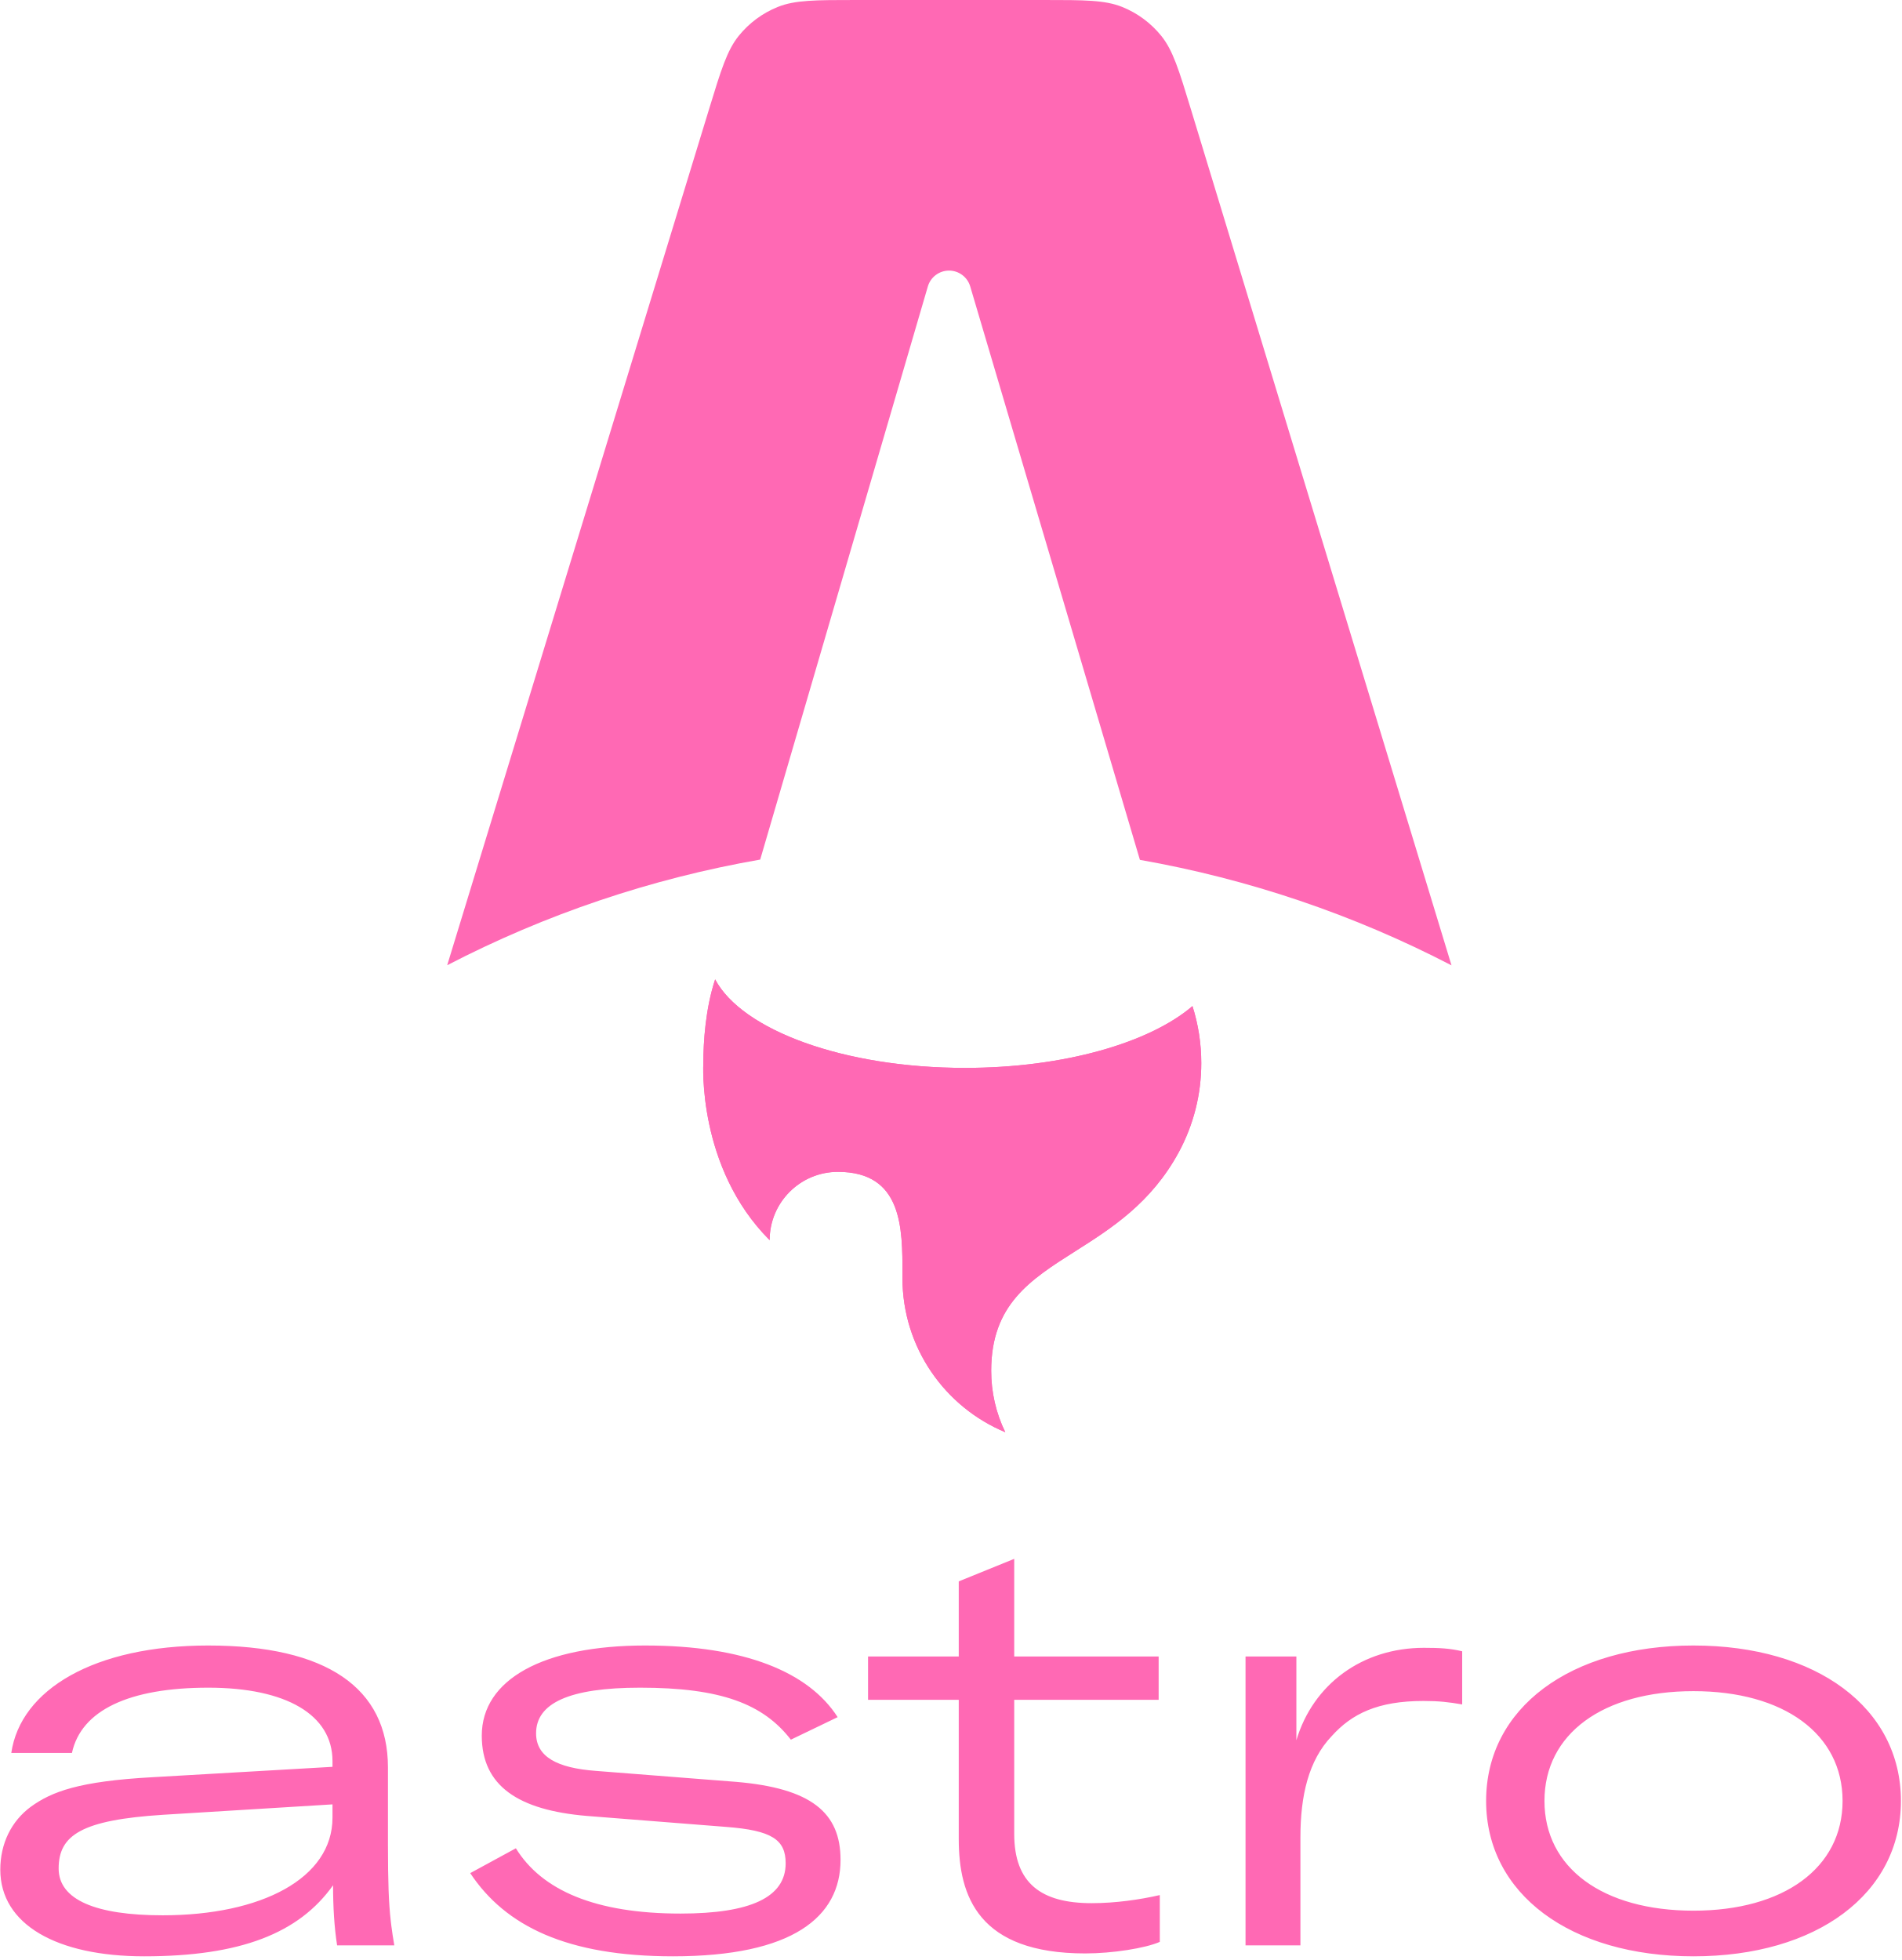
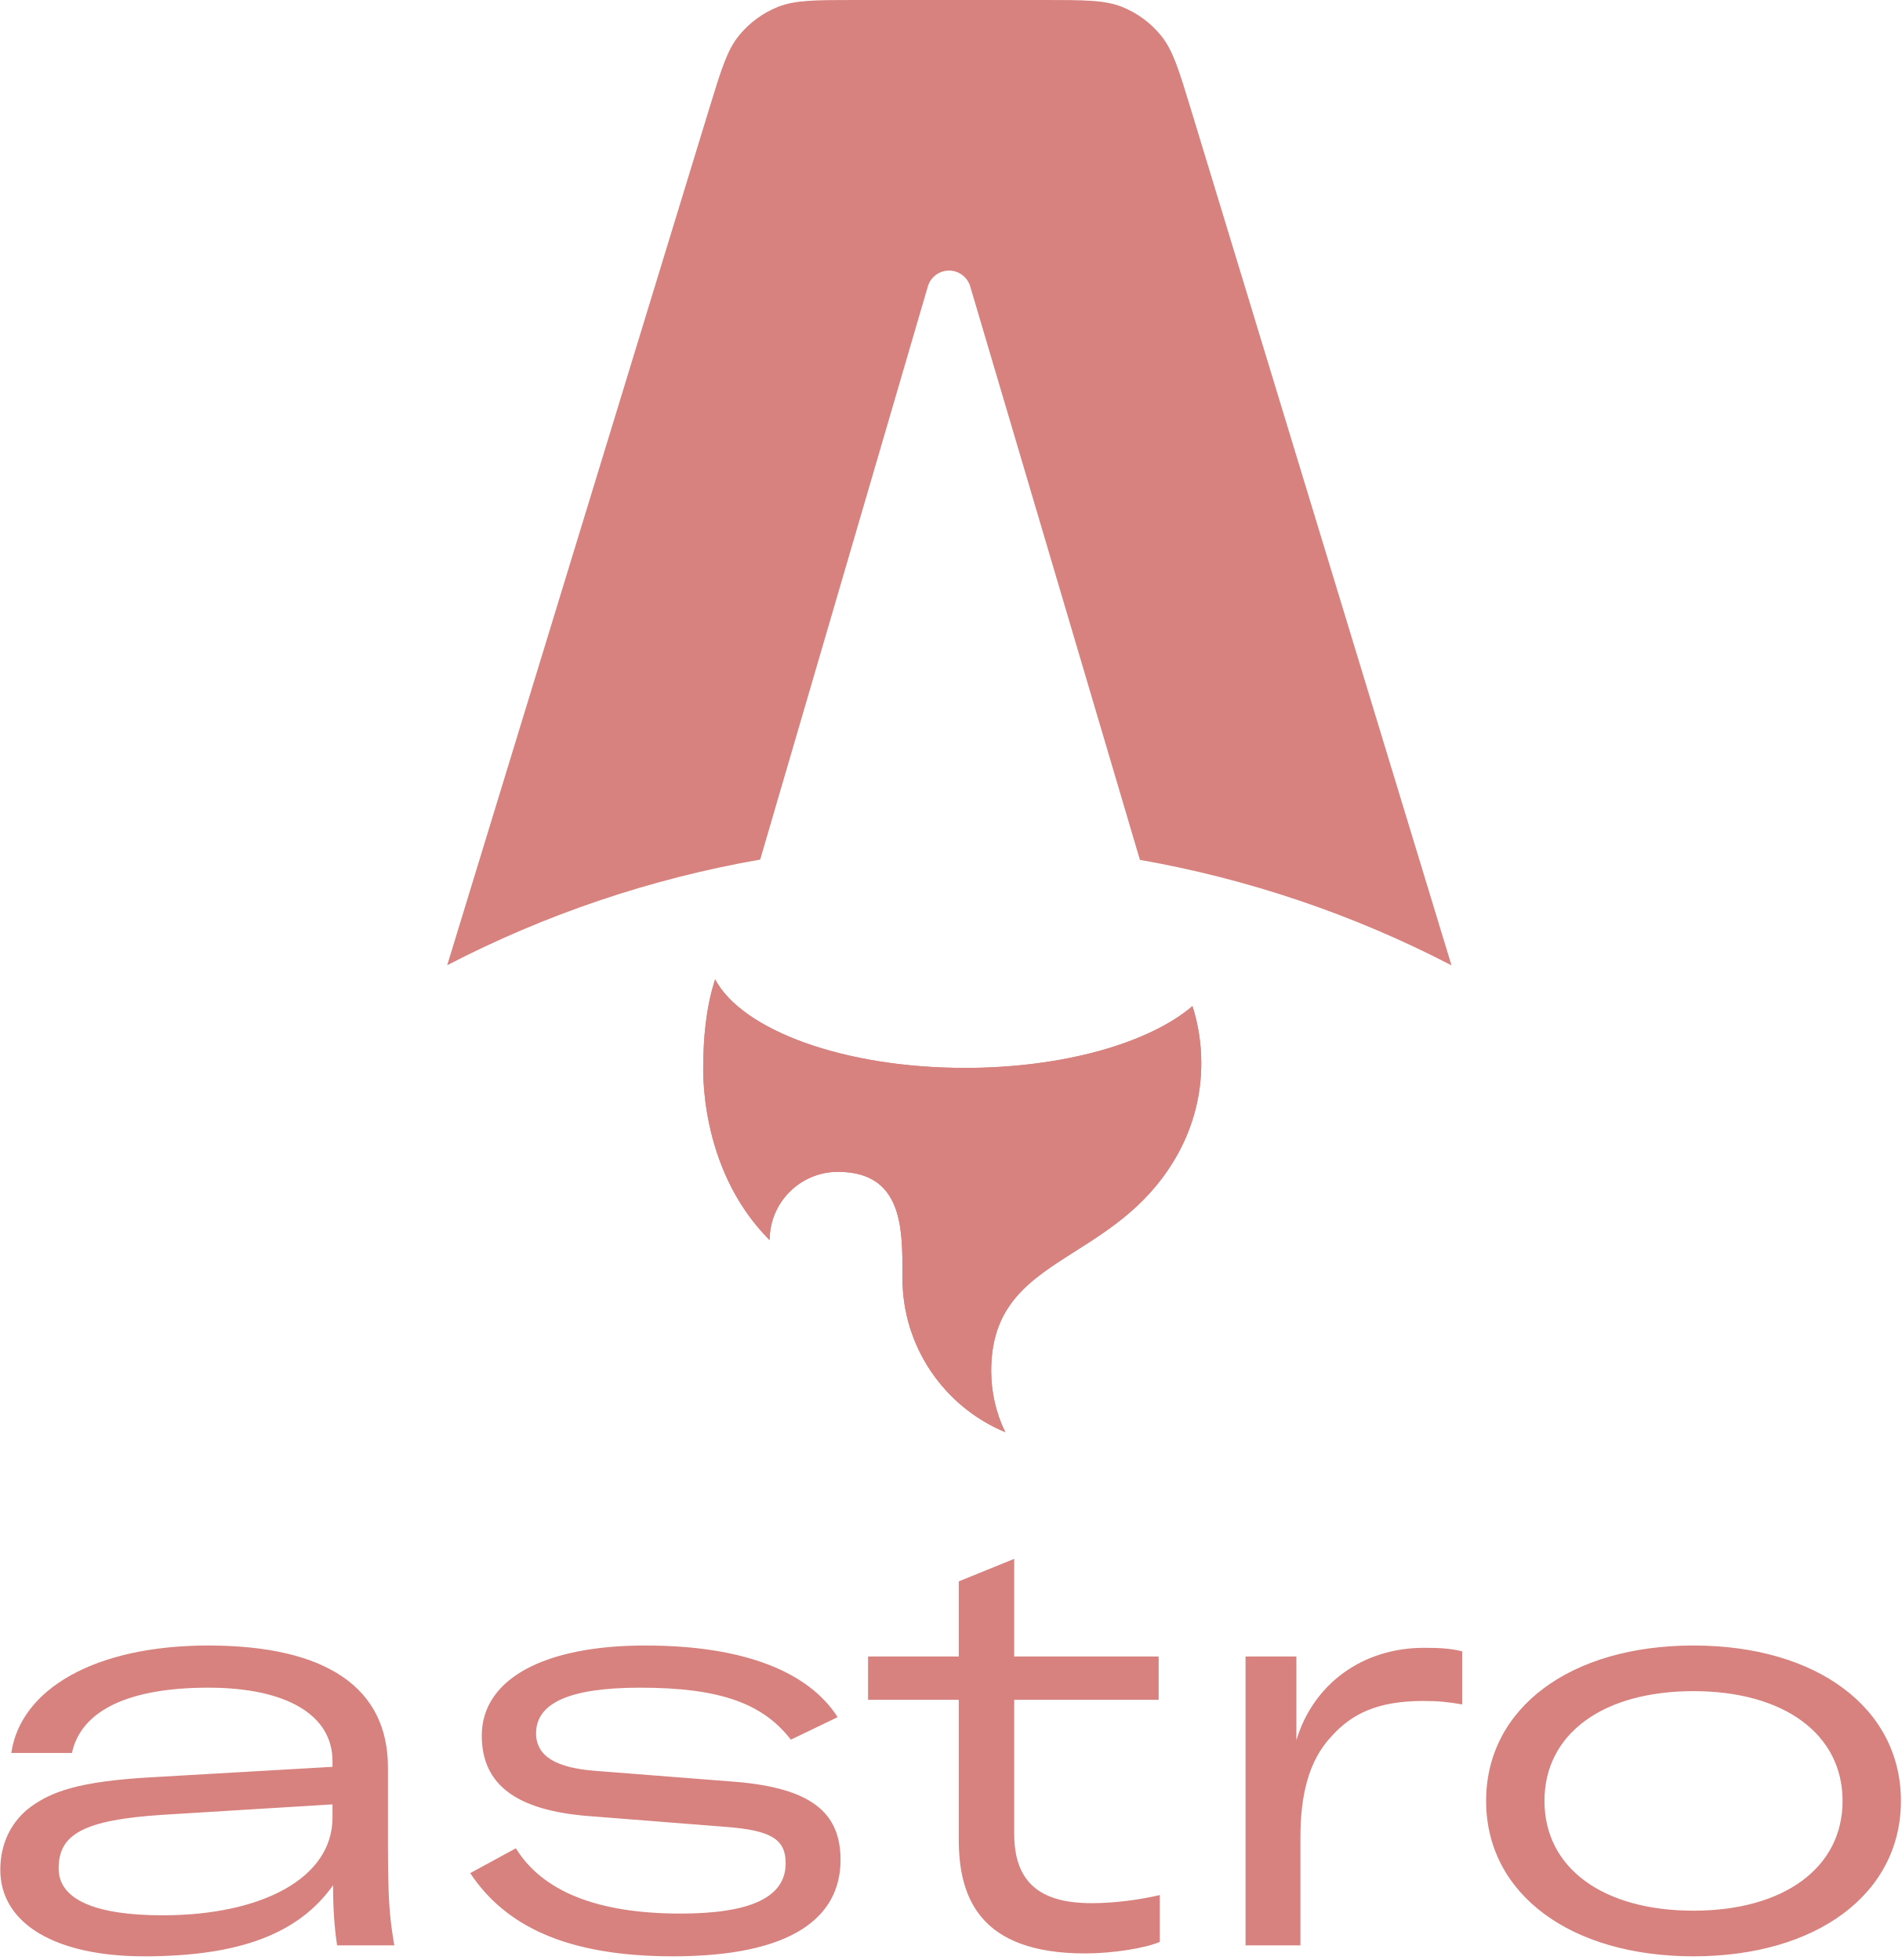
<svg xmlns="http://www.w3.org/2000/svg" width="0.97em" height="1em" viewBox="0 0 256 264">
  <defs>
    <linearGradient id="logosAstro0" x1="137.073%" x2="85.999%" y1="-40.996%" y2="56.205%">
      <stop offset="0%" stop-color="#FF1639" />
      <stop offset="100%" stop-color="#FF1639" stop-opacity="0" />
    </linearGradient>
  </defs>
  <g fill="none" fill-rule="evenodd">
-     <path fill="hotpink" d="M156.377 4.834c1.575 1.956 2.379 4.595 3.986 9.874l35.105 115.32a146.081 146.081 0 0 0-41.97-14.209l-22.857-77.24a2.975 2.975 0 0 0-5.708.008l-22.58 77.193a146.086 146.086 0 0 0-42.159 14.23L95.471 14.682c1.612-5.27 2.418-7.904 3.994-9.857A12.97 12.97 0 0 1 104.72.936C107.048 0 109.804 0 115.315 0h25.196c5.518 0 8.277 0 10.607.938a13.016 13.016 0 0 1 5.259 3.896Z" />
-     <path fill="hotpink" d="M160.577 135.516c-5.787 4.949-17.338 8.324-30.643 8.324c-16.33 0-30.017-5.084-33.65-11.922c-1.298 3.92-1.589 8.404-1.589 11.269c0 0-.856 14.068 8.929 23.852a9.199 9.199 0 0 1 9.2-9.198c8.707 0 8.697 7.596 8.69 13.76l-.001.55c0 9.355 5.718 17.375 13.85 20.757a18.86 18.86 0 0 1-1.896-8.268c0-8.923 5.238-12.246 11.326-16.108c4.845-3.072 10.227-6.485 13.936-13.332a25.145 25.145 0 0 0 3.034-12.013a25.24 25.24 0 0 0-1.186-7.67Z" />
-     <path fill="hotpink" d="M160.577 135.516c-5.787 4.949-17.338 8.324-30.643 8.324c-16.33 0-30.017-5.084-33.65-11.922c-1.298 3.92-1.589 8.404-1.589 11.269c0 0-.856 14.068 8.929 23.852a9.199 9.199 0 0 1 9.2-9.198c8.707 0 8.697 7.596 8.69 13.76l-.001.55c0 9.355 5.718 17.375 13.85 20.757a18.86 18.86 0 0 1-1.896-8.268c0-8.923 5.238-12.246 11.326-16.108c4.845-3.072 10.227-6.485 13.936-13.332a25.145 25.145 0 0 0 3.034-12.013a25.24 25.24 0 0 0-1.186-7.67Z" />
-     <path fill="hotpink" d="M28.014 221.64c15.874 0 24.2 5.68 24.2 16.418v10.464c.006 4.954.09 7.704.389 10.311l.062.52c.109.866.242 1.732.405 2.673h-7.704c-.389-2.49-.544-5.214-.544-8.093c-4.591 6.458-12.45 9.571-25.446 9.571c-11.75 0-19.376-4.28-19.376-11.672c0-3.502 1.478-6.537 4.124-8.482c2.802-2.023 6.459-3.424 16.341-3.969l24.279-1.4v-.779c0-6.225-6.225-9.882-16.73-9.882c-10.661 0-17.12 3.035-18.365 8.793H1.48c1.245-8.56 11.205-14.474 26.535-14.474Zm58.86 0c13.384 0 22.021 3.579 25.912 9.649l-6.303 3.034c-3.735-4.824-9.416-7.003-20.31-7.003c-9.571 0-14.007 2.101-14.007 6.147c0 3.19 2.88 4.67 8.015 5.058l18.91 1.479c10.116.856 14.084 4.124 14.084 10.505c0 7.704-6.459 12.995-22.566 12.995c-14.24 0-22.567-4.046-27.314-11.205l6.148-3.346c3.502 5.68 10.738 8.793 22.177 8.793c9.416 0 14.163-2.18 14.163-6.77c0-3.19-1.868-4.436-8.015-4.903l-18.754-1.478c-9.26-.778-14.162-4.046-14.162-10.816c0-7.548 8.248-12.14 22.022-12.14Zm141.19 0c16.575 0 27.936 8.403 27.936 20.932c0 12.528-11.361 20.932-27.936 20.932c-16.574 0-27.935-8.404-27.935-20.932c0-12.529 11.36-20.933 27.935-20.933Zm-91.497-11.673v13.15h19.454v5.837h-19.454v18.053c0 6.692 3.658 9.338 10.427 9.338c3.19 0 6.46-.467 9.183-1.09v6.304c-1.946.856-6.381 1.556-10.038 1.556c-14.396 0-17.042-7.704-17.042-15.407v-18.754H116.88v-5.836h12.217v-10.116l7.47-3.035Zm55.203 11.984c2.1 0 3.502.077 5.136.467v7.159c-1.79-.312-3.113-.467-5.214-.467c-6.147 0-9.649 1.712-12.373 4.746c-3.112 3.269-4.202 8.015-4.202 13.618v14.552h-7.392v-38.908h6.848V234.4c2.256-7.548 8.87-12.45 17.197-12.45ZM44.744 243.039l-22.8 1.4c-10.972.7-14.085 2.724-14.085 7.237c0 4.202 4.98 6.303 14.007 6.303c13.307 0 22.878-4.98 22.878-13.15v-1.79Zm183.32-15.252c-12.217 0-20.076 5.758-20.076 14.785c0 9.026 7.86 14.785 20.076 14.785c12.14 0 20.077-5.759 20.077-14.785c0-9.027-7.938-14.785-20.077-14.785Z" />
+     <path fill="#d7827e" d="M156.377 4.834c1.575 1.956 2.379 4.595 3.986 9.874l35.105 115.32a146.081 146.081 0 0 0-41.97-14.209l-22.857-77.24a2.975 2.975 0 0 0-5.708.008l-22.58 77.193a146.086 146.086 0 0 0-42.159 14.23L95.471 14.682c1.612-5.27 2.418-7.904 3.994-9.857A12.97 12.97 0 0 1 104.72.936C107.048 0 109.804 0 115.315 0h25.196c5.518 0 8.277 0 10.607.938a13.016 13.016 0 0 1 5.259 3.896Z" />
+     <path fill="#d7827e" d="M160.577 135.516c-5.787 4.949-17.338 8.324-30.643 8.324c-16.33 0-30.017-5.084-33.65-11.922c-1.298 3.92-1.589 8.404-1.589 11.269c0 0-.856 14.068 8.929 23.852a9.199 9.199 0 0 1 9.2-9.198c8.707 0 8.697 7.596 8.69 13.76l-.001.55c0 9.355 5.718 17.375 13.85 20.757a18.86 18.86 0 0 1-1.896-8.268c0-8.923 5.238-12.246 11.326-16.108c4.845-3.072 10.227-6.485 13.936-13.332a25.145 25.145 0 0 0 3.034-12.013a25.24 25.24 0 0 0-1.186-7.67Z" />
+     <path fill="#d7827e" d="M160.577 135.516c-5.787 4.949-17.338 8.324-30.643 8.324c-16.33 0-30.017-5.084-33.65-11.922c-1.298 3.92-1.589 8.404-1.589 11.269c0 0-.856 14.068 8.929 23.852a9.199 9.199 0 0 1 9.2-9.198c8.707 0 8.697 7.596 8.69 13.76l-.001.55c0 9.355 5.718 17.375 13.85 20.757a18.86 18.86 0 0 1-1.896-8.268c0-8.923 5.238-12.246 11.326-16.108c4.845-3.072 10.227-6.485 13.936-13.332a25.145 25.145 0 0 0 3.034-12.013a25.24 25.24 0 0 0-1.186-7.67Z" />
+     <path fill="#d7827e" d="M28.014 221.64c15.874 0 24.2 5.68 24.2 16.418v10.464c.006 4.954.09 7.704.389 10.311l.062.52c.109.866.242 1.732.405 2.673h-7.704c-.389-2.49-.544-5.214-.544-8.093c-4.591 6.458-12.45 9.571-25.446 9.571c-11.75 0-19.376-4.28-19.376-11.672c0-3.502 1.478-6.537 4.124-8.482c2.802-2.023 6.459-3.424 16.341-3.969l24.279-1.4v-.779c0-6.225-6.225-9.882-16.73-9.882c-10.661 0-17.12 3.035-18.365 8.793H1.48c1.245-8.56 11.205-14.474 26.535-14.474Zm58.86 0c13.384 0 22.021 3.579 25.912 9.649l-6.303 3.034c-3.735-4.824-9.416-7.003-20.31-7.003c-9.571 0-14.007 2.101-14.007 6.147c0 3.19 2.88 4.67 8.015 5.058l18.91 1.479c10.116.856 14.084 4.124 14.084 10.505c0 7.704-6.459 12.995-22.566 12.995c-14.24 0-22.567-4.046-27.314-11.205l6.148-3.346c3.502 5.68 10.738 8.793 22.177 8.793c9.416 0 14.163-2.18 14.163-6.77c0-3.19-1.868-4.436-8.015-4.903l-18.754-1.478c-9.26-.778-14.162-4.046-14.162-10.816c0-7.548 8.248-12.14 22.022-12.14Zm141.19 0c16.575 0 27.936 8.403 27.936 20.932c0 12.528-11.361 20.932-27.936 20.932c-16.574 0-27.935-8.404-27.935-20.932c0-12.529 11.36-20.933 27.935-20.933Zm-91.497-11.673v13.15h19.454v5.837h-19.454v18.053c0 6.692 3.658 9.338 10.427 9.338c3.19 0 6.46-.467 9.183-1.09v6.304c-1.946.856-6.381 1.556-10.038 1.556c-14.396 0-17.042-7.704-17.042-15.407v-18.754H116.88v-5.836h12.217v-10.116l7.47-3.035Zm55.203 11.984c2.1 0 3.502.077 5.136.467v7.159c-1.79-.312-3.113-.467-5.214-.467c-6.147 0-9.649 1.712-12.373 4.746c-3.112 3.269-4.202 8.015-4.202 13.618v14.552h-7.392v-38.908h6.848V234.4c2.256-7.548 8.87-12.45 17.197-12.45ZM44.744 243.039l-22.8 1.4c-10.972.7-14.085 2.724-14.085 7.237c0 4.202 4.98 6.303 14.007 6.303c13.307 0 22.878-4.98 22.878-13.15v-1.79Zm183.32-15.252c-12.217 0-20.076 5.758-20.076 14.785c0 9.026 7.86 14.785 20.076 14.785c12.14 0 20.077-5.759 20.077-14.785c0-9.027-7.938-14.785-20.077-14.785Z" />
  </g>
</svg>
